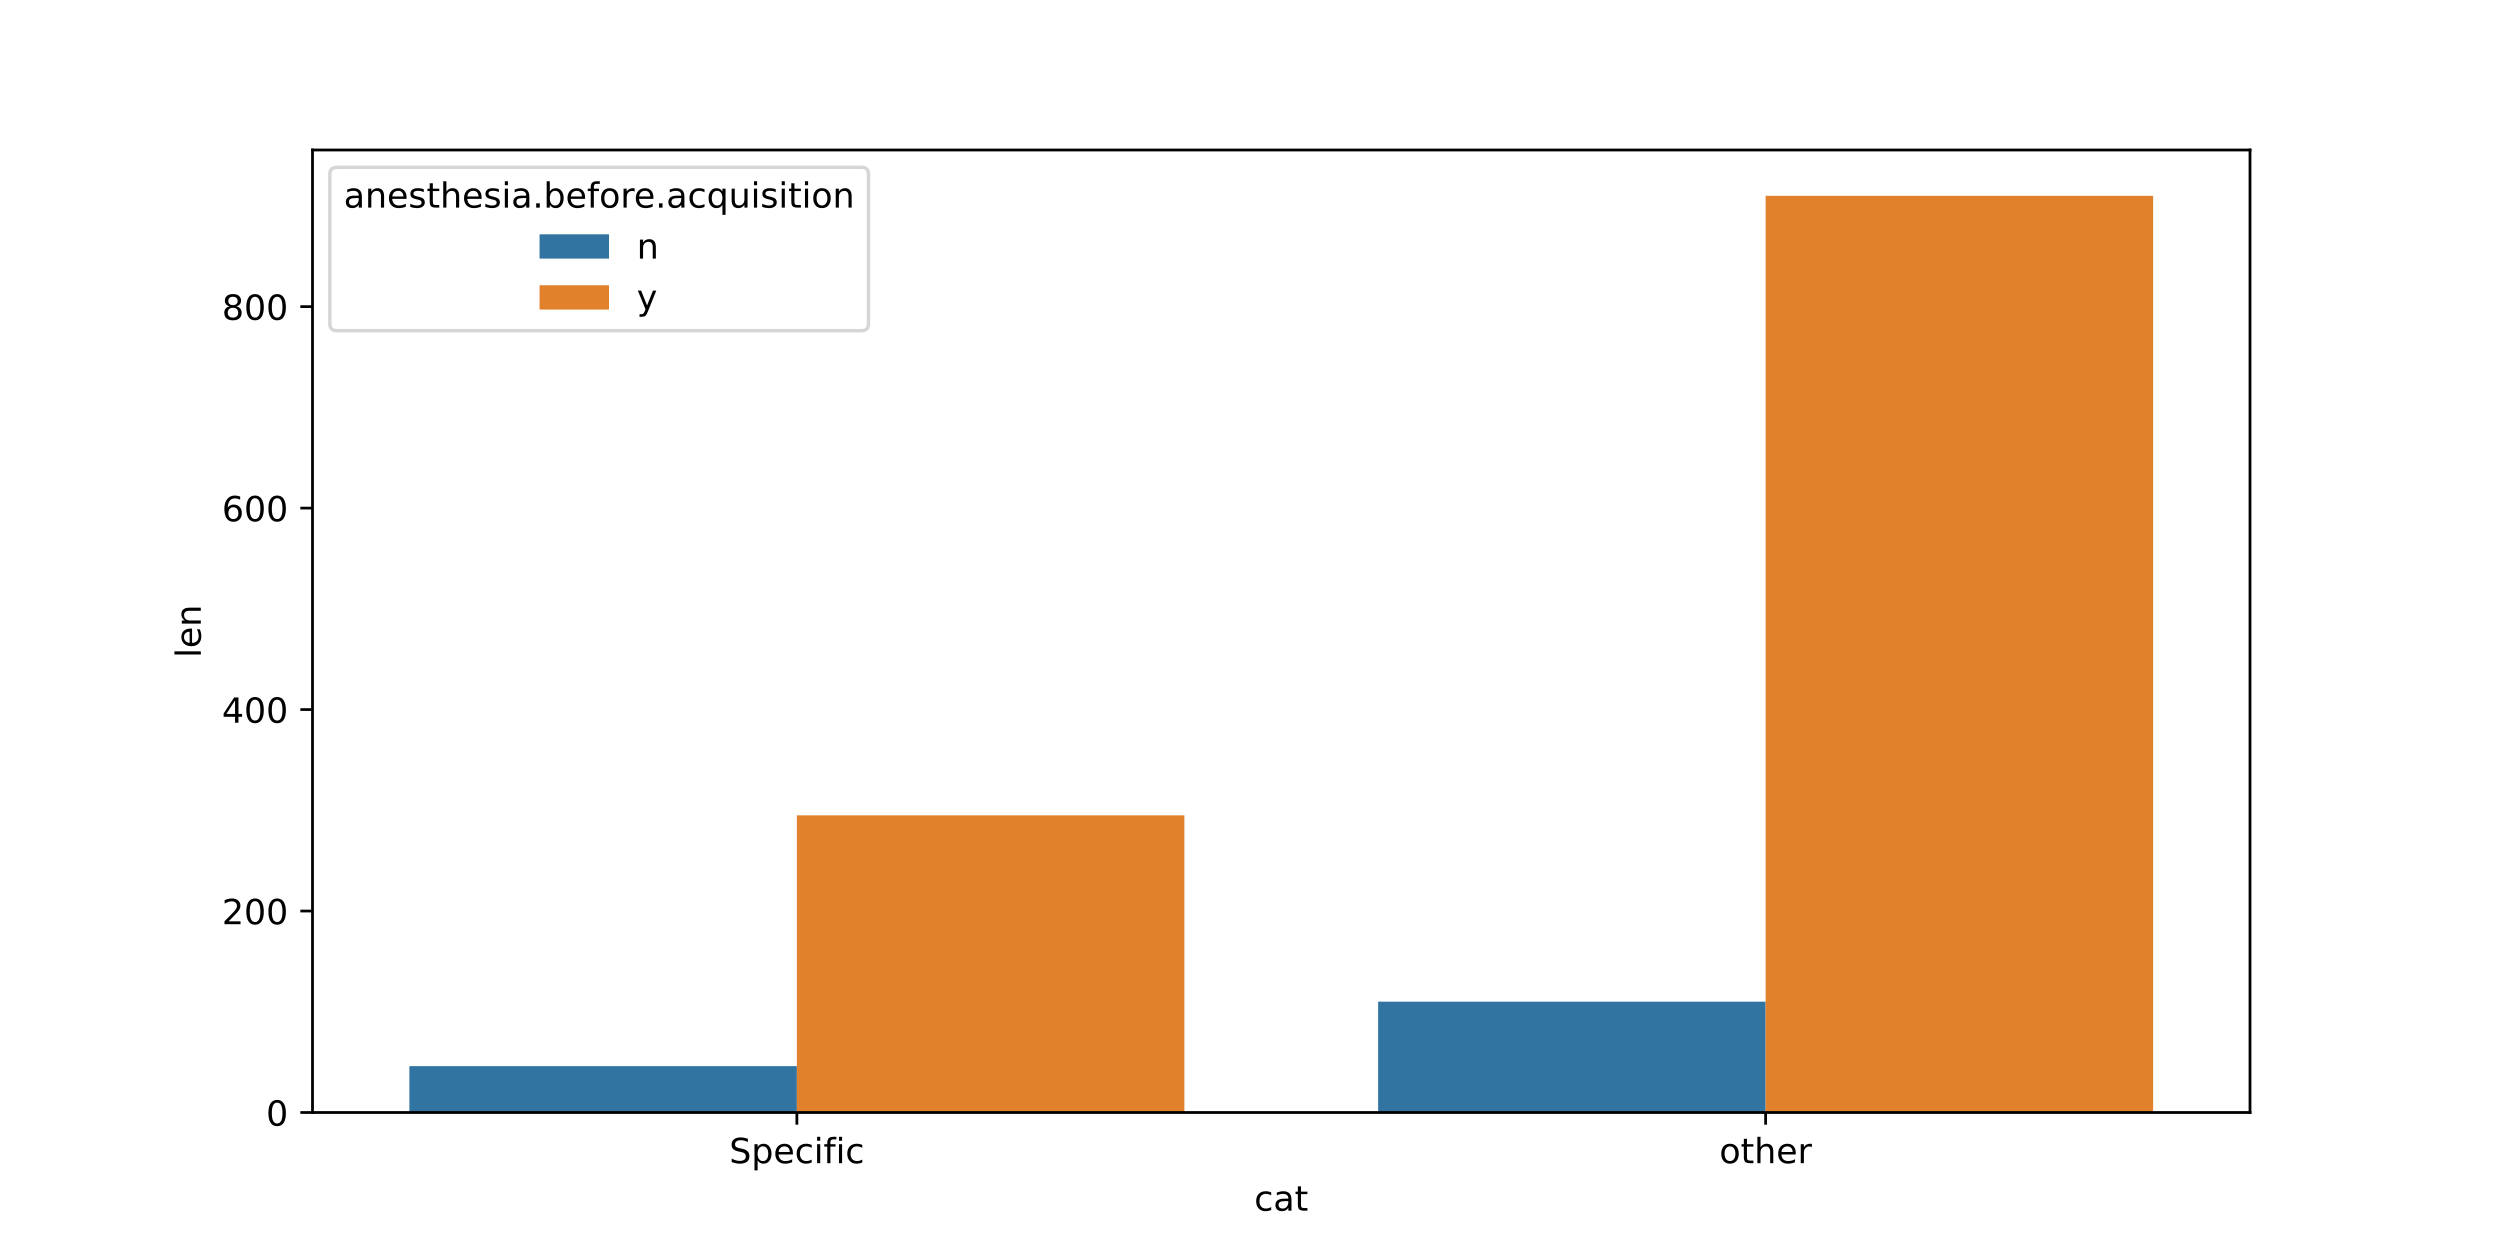
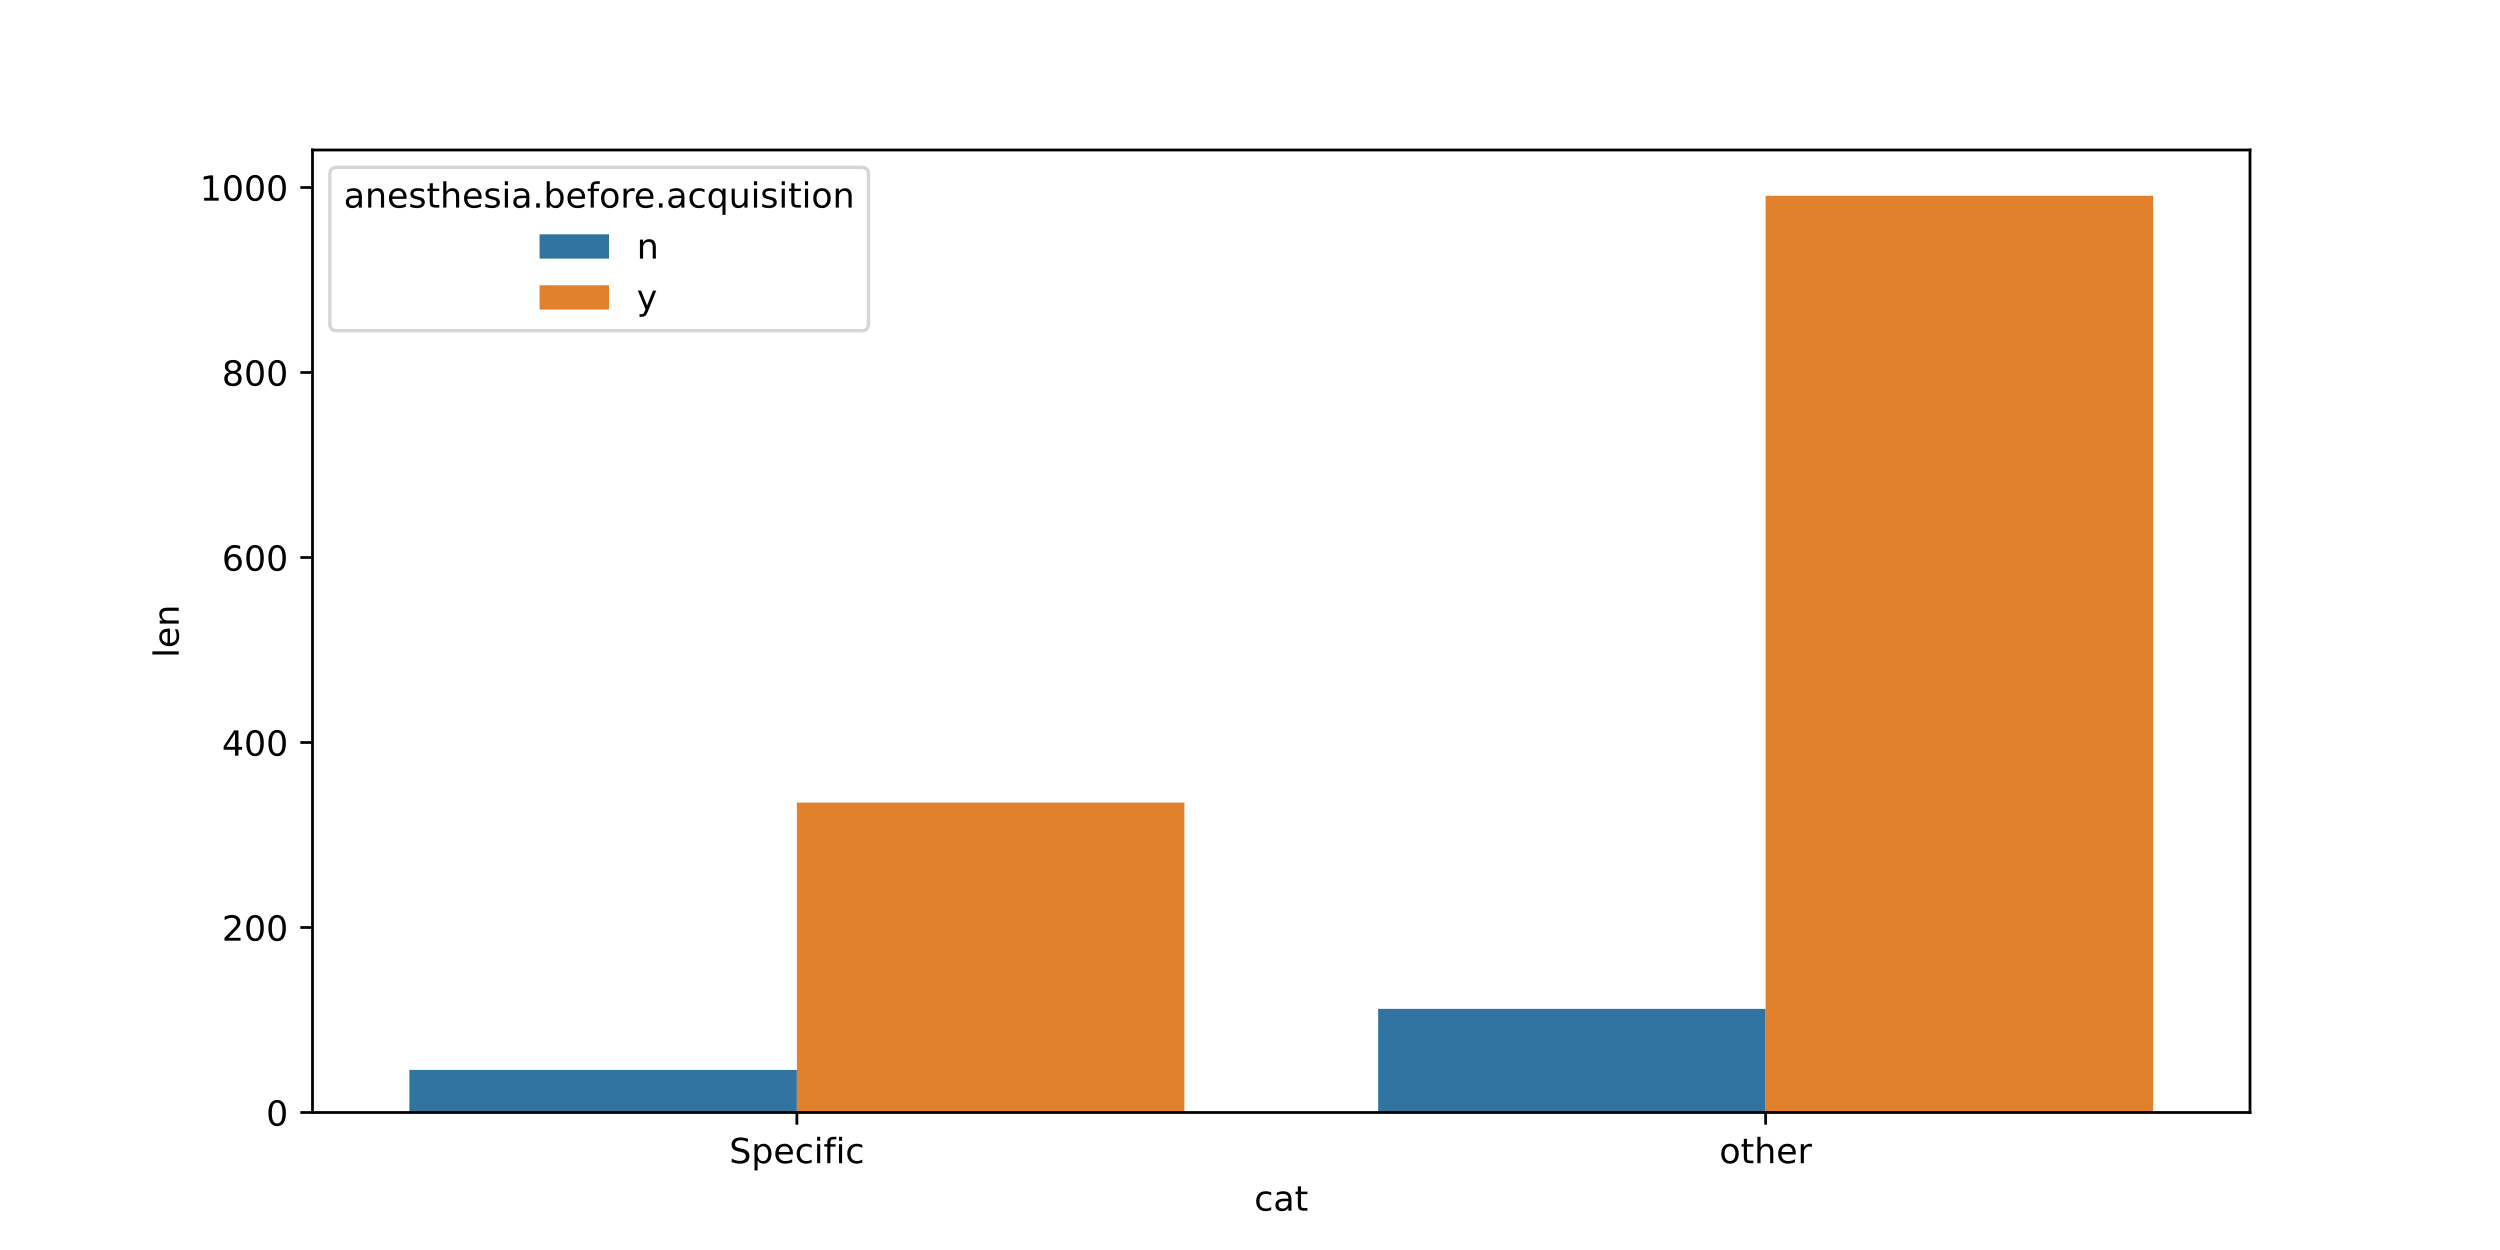
<svg xmlns="http://www.w3.org/2000/svg" xmlns:xlink="http://www.w3.org/1999/xlink" width="720pt" height="360pt" viewBox="0 0 720 360" version="1.1">
  <defs>
    <style type="text/css">*{stroke-linejoin: round; stroke-linecap: butt}</style>
  </defs>
  <g id="figure_1">
    <g id="patch_1">
      <path d="M 0 360  L 720 360  L 720 0  L 0 0  z " style="fill: #ffffff" />
    </g>
    <g id="axes_1">
      <g id="patch_2">
        <path d="M 90 320.4  L 648 320.4  L 648 43.2  L 90 43.2  z " style="fill: #ffffff" />
      </g>
      <g id="patch_3">
-         <path d="M 117.9 320.4  L 229.5 320.4  L 229.5 307.055  L 117.9 307.055  z " clip-path="url(#p322886858d)" style="fill: #3274a1" />
+         <path d="M 117.9 320.4  L 229.5 320.4  L 229.5 308.146  L 117.9 308.146  z " clip-path="url(#pa19241ebfc)" style="fill: #3274a1" />
      </g>
      <g id="patch_4">
-         <path d="M 396.9 320.4  L 508.5 320.4  L 508.5 288.488  L 396.9 288.488  z " clip-path="url(#p322886858d)" style="fill: #3274a1" />
+         <path d="M 396.9 320.4  L 508.5 320.4  L 508.5 290.563  L 396.9 290.563  z " clip-path="url(#pa19241ebfc)" style="fill: #3274a1" />
      </g>
      <g id="patch_5">
-         <path d="M 229.5 320.4  L 341.1 320.4  L 341.1 234.818  L 229.5 234.818  z " clip-path="url(#p322886858d)" style="fill: #e1812c" />
+         <path d="M 229.5 320.4  L 341.1 320.4  L 341.1 231.157  L 229.5 231.157  z " clip-path="url(#pa19241ebfc)" style="fill: #e1812c" />
      </g>
      <g id="patch_6">
-         <path d="M 508.5 320.4  L 620.1 320.4  L 620.1 56.4  L 508.5 56.4  z " clip-path="url(#p322886858d)" style="fill: #e1812c" />
+         <path d="M 508.5 320.4  L 620.1 320.4  L 620.1 56.4  L 508.5 56.4  z " clip-path="url(#pa19241ebfc)" style="fill: #e1812c" />
      </g>
      <g id="patch_7">
-         <path d="M 229.5 320.4  L 229.5 320.4  L 229.5 320.4  L 229.5 320.4  z " clip-path="url(#p322886858d)" style="fill: #3274a1" />
+         <path d="M 229.5 320.4  L 229.5 320.4  L 229.5 320.4  L 229.5 320.4  z " clip-path="url(#pa19241ebfc)" style="fill: #3274a1" />
      </g>
      <g id="patch_8">
-         <path d="M 229.5 320.4  L 229.5 320.4  L 229.5 320.4  L 229.5 320.4  z " clip-path="url(#p322886858d)" style="fill: #e1812c" />
+         <path d="M 229.5 320.4  L 229.5 320.4  L 229.5 320.4  L 229.5 320.4  z " clip-path="url(#pa19241ebfc)" style="fill: #e1812c" />
      </g>
      <g id="matplotlib.axis_1">
        <g id="xtick_1">
          <g id="line2d_1">
            <defs>
-               <path id="mf05d2d6ac8" d="M 0 0  L 0 3.5  " style="stroke: #000000; stroke-width: 0.8" />
-             </defs>
-             <g>
-               <use xlink:href="#mf05d2d6ac8" x="229.5" y="320.4" style="stroke: #000000; stroke-width: 0.8" />
+               <path id="ma6a8fc4b24" d="M 0 0  L 0 3.5  " style="stroke: #000000; stroke-width: 0.8" />
+             </defs>
+             <g>
+               <use xlink:href="#ma6a8fc4b24" x="229.5" y="320.4" style="stroke: #000000; stroke-width: 0.8" />
            </g>
          </g>
          <g id="text_1">
            <g transform="translate(210.0383 334.9984) scale(0.1 -0.1)">
              <defs>
                <path id="DejaVuSans-53" d="M 3425 4513  L 3425 3897  Q 3066 4069 2747 4153  Q 2428 4238 2131 4238  Q 1616 4238 1336 4038  Q 1056 3838 1056 3469  Q 1056 3159 1242 3001  Q 1428 2844 1947 2747  L 2328 2669  Q 3034 2534 3370 2195  Q 3706 1856 3706 1288  Q 3706 609 3251 259  Q 2797 -91 1919 -91  Q 1588 -91 1214 -16  Q 841 59 441 206  L 441 856  Q 825 641 1194 531  Q 1563 422 1919 422  Q 2459 422 2753 634  Q 3047 847 3047 1241  Q 3047 1584 2836 1778  Q 2625 1972 2144 2069  L 1759 2144  Q 1053 2284 737 2584  Q 422 2884 422 3419  Q 422 4038 858 4394  Q 1294 4750 2059 4750  Q 2388 4750 2728 4690  Q 3069 4631 3425 4513  z " transform="scale(0.015625)" />
                <path id="DejaVuSans-70" d="M 1159 525  L 1159 -1331  L 581 -1331  L 581 3500  L 1159 3500  L 1159 2969  Q 1341 3281 1617 3432  Q 1894 3584 2278 3584  Q 2916 3584 3314 3078  Q 3713 2572 3713 1747  Q 3713 922 3314 415  Q 2916 -91 2278 -91  Q 1894 -91 1617 61  Q 1341 213 1159 525  z M 3116 1747  Q 3116 2381 2855 2742  Q 2594 3103 2138 3103  Q 1681 3103 1420 2742  Q 1159 2381 1159 1747  Q 1159 1113 1420 752  Q 1681 391 2138 391  Q 2594 391 2855 752  Q 3116 1113 3116 1747  z " transform="scale(0.015625)" />
                <path id="DejaVuSans-65" d="M 3597 1894  L 3597 1613  L 953 1613  Q 991 1019 1311 708  Q 1631 397 2203 397  Q 2534 397 2845 478  Q 3156 559 3463 722  L 3463 178  Q 3153 47 2828 -22  Q 2503 -91 2169 -91  Q 1331 -91 842 396  Q 353 884 353 1716  Q 353 2575 817 3079  Q 1281 3584 2069 3584  Q 2775 3584 3186 3129  Q 3597 2675 3597 1894  z M 3022 2063  Q 3016 2534 2758 2815  Q 2500 3097 2075 3097  Q 1594 3097 1305 2825  Q 1016 2553 972 2059  L 3022 2063  z " transform="scale(0.015625)" />
                <path id="DejaVuSans-63" d="M 3122 3366  L 3122 2828  Q 2878 2963 2633 3030  Q 2388 3097 2138 3097  Q 1578 3097 1268 2742  Q 959 2388 959 1747  Q 959 1106 1268 751  Q 1578 397 2138 397  Q 2388 397 2633 464  Q 2878 531 3122 666  L 3122 134  Q 2881 22 2623 -34  Q 2366 -91 2075 -91  Q 1284 -91 818 406  Q 353 903 353 1747  Q 353 2603 823 3093  Q 1294 3584 2113 3584  Q 2378 3584 2631 3529  Q 2884 3475 3122 3366  z " transform="scale(0.015625)" />
                <path id="DejaVuSans-69" d="M 603 3500  L 1178 3500  L 1178 0  L 603 0  L 603 3500  z M 603 4863  L 1178 4863  L 1178 4134  L 603 4134  L 603 4863  z " transform="scale(0.015625)" />
                <path id="DejaVuSans-66" d="M 2375 4863  L 2375 4384  L 1825 4384  Q 1516 4384 1395 4259  Q 1275 4134 1275 3809  L 1275 3500  L 2222 3500  L 2222 3053  L 1275 3053  L 1275 0  L 697 0  L 697 3053  L 147 3053  L 147 3500  L 697 3500  L 697 3744  Q 697 4328 969 4595  Q 1241 4863 1831 4863  L 2375 4863  z " transform="scale(0.015625)" />
              </defs>
              <use xlink:href="#DejaVuSans-53" />
              <use xlink:href="#DejaVuSans-70" transform="translate(63.47656 0)" />
              <use xlink:href="#DejaVuSans-65" transform="translate(126.9531 0)" />
              <use xlink:href="#DejaVuSans-63" transform="translate(188.4766 0)" />
              <use xlink:href="#DejaVuSans-69" transform="translate(243.457 0)" />
              <use xlink:href="#DejaVuSans-66" transform="translate(271.2402 0)" />
              <use xlink:href="#DejaVuSans-69" transform="translate(306.4453 0)" />
              <use xlink:href="#DejaVuSans-63" transform="translate(334.2285 0)" />
            </g>
          </g>
        </g>
        <g id="xtick_2">
          <g id="line2d_2">
            <g>
-               <use xlink:href="#mf05d2d6ac8" x="508.5" y="320.4" style="stroke: #000000; stroke-width: 0.8" />
+               <use xlink:href="#ma6a8fc4b24" x="508.5" y="320.4" style="stroke: #000000; stroke-width: 0.8" />
            </g>
          </g>
          <g id="text_2">
            <g transform="translate(495.1797 334.9984) scale(0.1 -0.1)">
              <defs>
                <path id="DejaVuSans-6f" d="M 1959 3097  Q 1497 3097 1228 2736  Q 959 2375 959 1747  Q 959 1119 1226 758  Q 1494 397 1959 397  Q 2419 397 2687 759  Q 2956 1122 2956 1747  Q 2956 2369 2687 2733  Q 2419 3097 1959 3097  z M 1959 3584  Q 2709 3584 3137 3096  Q 3566 2609 3566 1747  Q 3566 888 3137 398  Q 2709 -91 1959 -91  Q 1206 -91 779 398  Q 353 888 353 1747  Q 353 2609 779 3096  Q 1206 3584 1959 3584  z " transform="scale(0.015625)" />
                <path id="DejaVuSans-74" d="M 1172 4494  L 1172 3500  L 2356 3500  L 2356 3053  L 1172 3053  L 1172 1153  Q 1172 725 1289 603  Q 1406 481 1766 481  L 2356 481  L 2356 0  L 1766 0  Q 1100 0 847 248  Q 594 497 594 1153  L 594 3053  L 172 3053  L 172 3500  L 594 3500  L 594 4494  L 1172 4494  z " transform="scale(0.015625)" />
                <path id="DejaVuSans-68" d="M 3513 2113  L 3513 0  L 2938 0  L 2938 2094  Q 2938 2591 2744 2837  Q 2550 3084 2163 3084  Q 1697 3084 1428 2787  Q 1159 2491 1159 1978  L 1159 0  L 581 0  L 581 4863  L 1159 4863  L 1159 2956  Q 1366 3272 1645 3428  Q 1925 3584 2291 3584  Q 2894 3584 3203 3211  Q 3513 2838 3513 2113  z " transform="scale(0.015625)" />
                <path id="DejaVuSans-72" d="M 2631 2963  Q 2534 3019 2420 3045  Q 2306 3072 2169 3072  Q 1681 3072 1420 2755  Q 1159 2438 1159 1844  L 1159 0  L 581 0  L 581 3500  L 1159 3500  L 1159 2956  Q 1341 3275 1631 3429  Q 1922 3584 2338 3584  Q 2397 3584 2469 3576  Q 2541 3569 2628 3553  L 2631 2963  z " transform="scale(0.015625)" />
              </defs>
              <use xlink:href="#DejaVuSans-6f" />
              <use xlink:href="#DejaVuSans-74" transform="translate(61.18164 0)" />
              <use xlink:href="#DejaVuSans-68" transform="translate(100.3906 0)" />
              <use xlink:href="#DejaVuSans-65" transform="translate(163.7695 0)" />
              <use xlink:href="#DejaVuSans-72" transform="translate(225.293 0)" />
            </g>
          </g>
        </g>
        <g id="text_3">
          <g transform="translate(361.2266 348.6766) scale(0.1 -0.1)">
            <defs>
              <path id="DejaVuSans-61" d="M 2194 1759  Q 1497 1759 1228 1600  Q 959 1441 959 1056  Q 959 750 1161 570  Q 1363 391 1709 391  Q 2188 391 2477 730  Q 2766 1069 2766 1631  L 2766 1759  L 2194 1759  z M 3341 1997  L 3341 0  L 2766 0  L 2766 531  Q 2569 213 2275 61  Q 1981 -91 1556 -91  Q 1019 -91 701 211  Q 384 513 384 1019  Q 384 1609 779 1909  Q 1175 2209 1959 2209  L 2766 2209  L 2766 2266  Q 2766 2663 2505 2880  Q 2244 3097 1772 3097  Q 1472 3097 1187 3025  Q 903 2953 641 2809  L 641 3341  Q 956 3463 1253 3523  Q 1550 3584 1831 3584  Q 2591 3584 2966 3190  Q 3341 2797 3341 1997  z " transform="scale(0.015625)" />
            </defs>
            <use xlink:href="#DejaVuSans-63" />
            <use xlink:href="#DejaVuSans-61" transform="translate(54.98047 0)" />
            <use xlink:href="#DejaVuSans-74" transform="translate(116.2598 0)" />
          </g>
        </g>
      </g>
      <g id="matplotlib.axis_2">
        <g id="ytick_1">
          <g id="line2d_3">
            <defs>
-               <path id="mbf6e296e36" d="M 0 0  L -3.5 0  " style="stroke: #000000; stroke-width: 0.8" />
-             </defs>
-             <g>
-               <use xlink:href="#mbf6e296e36" x="90" y="320.4" style="stroke: #000000; stroke-width: 0.8" />
+               <path id="m1221593439" d="M 0 0  L -3.5 0  " style="stroke: #000000; stroke-width: 0.8" />
+             </defs>
+             <g>
+               <use xlink:href="#m1221593439" x="90" y="320.4" style="stroke: #000000; stroke-width: 0.8" />
            </g>
          </g>
          <g id="text_4">
            <g transform="translate(76.6375 324.1992) scale(0.1 -0.1)">
              <defs>
                <path id="DejaVuSans-30" d="M 2034 4250  Q 1547 4250 1301 3770  Q 1056 3291 1056 2328  Q 1056 1369 1301 889  Q 1547 409 2034 409  Q 2525 409 2770 889  Q 3016 1369 3016 2328  Q 3016 3291 2770 3770  Q 2525 4250 2034 4250  z M 2034 4750  Q 2819 4750 3233 4129  Q 3647 3509 3647 2328  Q 3647 1150 3233 529  Q 2819 -91 2034 -91  Q 1250 -91 836 529  Q 422 1150 422 2328  Q 422 3509 836 4129  Q 1250 4750 2034 4750  z " transform="scale(0.015625)" />
              </defs>
              <use xlink:href="#DejaVuSans-30" />
            </g>
          </g>
        </g>
        <g id="ytick_2">
          <g id="line2d_4">
            <g>
-               <use xlink:href="#mbf6e296e36" x="90" y="262.378" style="stroke: #000000; stroke-width: 0.8" />
+               <use xlink:href="#m1221593439" x="90" y="267.12" style="stroke: #000000; stroke-width: 0.8" />
            </g>
          </g>
          <g id="text_5">
-             <g transform="translate(63.9125 266.1772) scale(0.1 -0.1)">
+             <g transform="translate(63.9125 270.9197) scale(0.1 -0.1)">
              <defs>
                <path id="DejaVuSans-32" d="M 1228 531  L 3431 531  L 3431 0  L 469 0  L 469 531  Q 828 903 1448 1529  Q 2069 2156 2228 2338  Q 2531 2678 2651 2914  Q 2772 3150 2772 3378  Q 2772 3750 2511 3984  Q 2250 4219 1831 4219  Q 1534 4219 1204 4116  Q 875 4013 500 3803  L 500 4441  Q 881 4594 1212 4672  Q 1544 4750 1819 4750  Q 2544 4750 2975 4387  Q 3406 4025 3406 3419  Q 3406 3131 3298 2873  Q 3191 2616 2906 2266  Q 2828 2175 2409 1742  Q 1991 1309 1228 531  z " transform="scale(0.015625)" />
              </defs>
              <use xlink:href="#DejaVuSans-32" />
              <use xlink:href="#DejaVuSans-30" transform="translate(63.62305 0)" />
              <use xlink:href="#DejaVuSans-30" transform="translate(127.2461 0)" />
            </g>
          </g>
        </g>
        <g id="ytick_3">
          <g id="line2d_5">
            <g>
-               <use xlink:href="#mbf6e296e36" x="90" y="204.356" style="stroke: #000000; stroke-width: 0.8" />
+               <use xlink:href="#m1221593439" x="90" y="213.841" style="stroke: #000000; stroke-width: 0.8" />
            </g>
          </g>
          <g id="text_6">
-             <g transform="translate(63.9125 208.1553) scale(0.1 -0.1)">
+             <g transform="translate(63.9125 217.6402) scale(0.1 -0.1)">
              <defs>
                <path id="DejaVuSans-34" d="M 2419 4116  L 825 1625  L 2419 1625  L 2419 4116  z M 2253 4666  L 3047 4666  L 3047 1625  L 3713 1625  L 3713 1100  L 3047 1100  L 3047 0  L 2419 0  L 2419 1100  L 313 1100  L 313 1709  L 2253 4666  z " transform="scale(0.015625)" />
              </defs>
              <use xlink:href="#DejaVuSans-34" />
              <use xlink:href="#DejaVuSans-30" transform="translate(63.62305 0)" />
              <use xlink:href="#DejaVuSans-30" transform="translate(127.2461 0)" />
            </g>
          </g>
        </g>
        <g id="ytick_4">
          <g id="line2d_6">
            <g>
-               <use xlink:href="#mbf6e296e36" x="90" y="146.334" style="stroke: #000000; stroke-width: 0.8" />
+               <use xlink:href="#m1221593439" x="90" y="160.561" style="stroke: #000000; stroke-width: 0.8" />
            </g>
          </g>
          <g id="text_7">
-             <g transform="translate(63.9125 150.1333) scale(0.1 -0.1)">
+             <g transform="translate(63.9125 164.3607) scale(0.1 -0.1)">
              <defs>
                <path id="DejaVuSans-36" d="M 2113 2584  Q 1688 2584 1439 2293  Q 1191 2003 1191 1497  Q 1191 994 1439 701  Q 1688 409 2113 409  Q 2538 409 2786 701  Q 3034 994 3034 1497  Q 3034 2003 2786 2293  Q 2538 2584 2113 2584  z M 3366 4563  L 3366 3988  Q 3128 4100 2886 4159  Q 2644 4219 2406 4219  Q 1781 4219 1451 3797  Q 1122 3375 1075 2522  Q 1259 2794 1537 2939  Q 1816 3084 2150 3084  Q 2853 3084 3261 2657  Q 3669 2231 3669 1497  Q 3669 778 3244 343  Q 2819 -91 2113 -91  Q 1303 -91 875 529  Q 447 1150 447 2328  Q 447 3434 972 4092  Q 1497 4750 2381 4750  Q 2619 4750 2861 4703  Q 3103 4656 3366 4563  z " transform="scale(0.015625)" />
              </defs>
              <use xlink:href="#DejaVuSans-36" />
              <use xlink:href="#DejaVuSans-30" transform="translate(63.62305 0)" />
              <use xlink:href="#DejaVuSans-30" transform="translate(127.2461 0)" />
            </g>
          </g>
        </g>
        <g id="ytick_5">
          <g id="line2d_7">
            <g>
-               <use xlink:href="#mbf6e296e36" x="90" y="88.312" style="stroke: #000000; stroke-width: 0.8" />
+               <use xlink:href="#m1221593439" x="90" y="107.282" style="stroke: #000000; stroke-width: 0.8" />
            </g>
          </g>
          <g id="text_8">
-             <g transform="translate(63.9125 92.11131) scale(0.1 -0.1)">
+             <g transform="translate(63.9125 111.0812) scale(0.1 -0.1)">
              <defs>
                <path id="DejaVuSans-38" d="M 2034 2216  Q 1584 2216 1326 1975  Q 1069 1734 1069 1313  Q 1069 891 1326 650  Q 1584 409 2034 409  Q 2484 409 2743 651  Q 3003 894 3003 1313  Q 3003 1734 2745 1975  Q 2488 2216 2034 2216  z M 1403 2484  Q 997 2584 770 2862  Q 544 3141 544 3541  Q 544 4100 942 4425  Q 1341 4750 2034 4750  Q 2731 4750 3128 4425  Q 3525 4100 3525 3541  Q 3525 3141 3298 2862  Q 3072 2584 2669 2484  Q 3125 2378 3379 2068  Q 3634 1759 3634 1313  Q 3634 634 3220 271  Q 2806 -91 2034 -91  Q 1263 -91 848 271  Q 434 634 434 1313  Q 434 1759 690 2068  Q 947 2378 1403 2484  z M 1172 3481  Q 1172 3119 1398 2916  Q 1625 2713 2034 2713  Q 2441 2713 2670 2916  Q 2900 3119 2900 3481  Q 2900 3844 2670 4047  Q 2441 4250 2034 4250  Q 1625 4250 1398 4047  Q 1172 3844 1172 3481  z " transform="scale(0.015625)" />
              </defs>
              <use xlink:href="#DejaVuSans-38" />
              <use xlink:href="#DejaVuSans-30" transform="translate(63.62305 0)" />
              <use xlink:href="#DejaVuSans-30" transform="translate(127.2461 0)" />
            </g>
          </g>
        </g>
-         <g id="text_9">
-           <g transform="translate(57.83281 189.4344) rotate(-90) scale(0.1 -0.1)">
+         <g id="ytick_6">
+           <g id="line2d_8">
+             <g>
+               <use xlink:href="#m1221593439" x="90" y="54.002" style="stroke: #000000; stroke-width: 0.8" />
+             </g>
+           </g>
+           <g id="text_9">
+             <g transform="translate(57.55 57.80164) scale(0.1 -0.1)">
+               <defs>
+                 <path id="DejaVuSans-31" d="M 794 531  L 1825 531  L 1825 4091  L 703 3866  L 703 4441  L 1819 4666  L 2450 4666  L 2450 531  L 3481 531  L 3481 0  L 794 0  L 794 531  z " transform="scale(0.015625)" />
+               </defs>
+               <use xlink:href="#DejaVuSans-31" />
+               <use xlink:href="#DejaVuSans-30" transform="translate(63.62305 0)" />
+               <use xlink:href="#DejaVuSans-30" transform="translate(127.2461 0)" />
+               <use xlink:href="#DejaVuSans-30" transform="translate(190.8691 0)" />
+             </g>
+           </g>
+         </g>
+         <g id="text_10">
+           <g transform="translate(51.47031 189.4344) rotate(-90) scale(0.1 -0.1)">
            <defs>
              <path id="DejaVuSans-6c" d="M 603 4863  L 1178 4863  L 1178 0  L 603 0  L 603 4863  z " transform="scale(0.015625)" />
              <path id="DejaVuSans-6e" d="M 3513 2113  L 3513 0  L 2938 0  L 2938 2094  Q 2938 2591 2744 2837  Q 2550 3084 2163 3084  Q 1697 3084 1428 2787  Q 1159 2491 1159 1978  L 1159 0  L 581 0  L 581 3500  L 1159 3500  L 1159 2956  Q 1366 3272 1645 3428  Q 1925 3584 2291 3584  Q 2894 3584 3203 3211  Q 3513 2838 3513 2113  z " transform="scale(0.015625)" />
            </defs>
            <use xlink:href="#DejaVuSans-6c" />
            <use xlink:href="#DejaVuSans-65" transform="translate(27.7832 0)" />
            <use xlink:href="#DejaVuSans-6e" transform="translate(89.30664 0)" />
          </g>
        </g>
      </g>
-       <g id="line2d_8">
-         <path clip-path="url(#p322886858d)" style="fill: none; stroke: #424242; stroke-width: 2.25; stroke-linecap: square" />
-       </g>
      <g id="line2d_9">
-         <path clip-path="url(#p322886858d)" style="fill: none; stroke: #424242; stroke-width: 2.25; stroke-linecap: square" />
+         <path clip-path="url(#pa19241ebfc)" style="fill: none; stroke: #424242; stroke-width: 2.25; stroke-linecap: square" />
      </g>
      <g id="line2d_10">
-         <path clip-path="url(#p322886858d)" style="fill: none; stroke: #424242; stroke-width: 2.25; stroke-linecap: square" />
+         <path clip-path="url(#pa19241ebfc)" style="fill: none; stroke: #424242; stroke-width: 2.25; stroke-linecap: square" />
      </g>
      <g id="line2d_11">
-         <path clip-path="url(#p322886858d)" style="fill: none; stroke: #424242; stroke-width: 2.25; stroke-linecap: square" />
+         <path clip-path="url(#pa19241ebfc)" style="fill: none; stroke: #424242; stroke-width: 2.25; stroke-linecap: square" />
+       </g>
+       <g id="line2d_12">
+         <path clip-path="url(#pa19241ebfc)" style="fill: none; stroke: #424242; stroke-width: 2.25; stroke-linecap: square" />
      </g>
      <g id="patch_9">
        <path d="M 90 320.4  L 90 43.2  " style="fill: none; stroke: #000000; stroke-width: 0.8; stroke-linejoin: miter; stroke-linecap: square" />
      </g>
      <g id="patch_10">
        <path d="M 648 320.4  L 648 43.2  " style="fill: none; stroke: #000000; stroke-width: 0.8; stroke-linejoin: miter; stroke-linecap: square" />
      </g>
      <g id="patch_11">
        <path d="M 90 320.4  L 648 320.4  " style="fill: none; stroke: #000000; stroke-width: 0.8; stroke-linejoin: miter; stroke-linecap: square" />
      </g>
      <g id="patch_12">
        <path d="M 90 43.2  L 648 43.2  " style="fill: none; stroke: #000000; stroke-width: 0.8; stroke-linejoin: miter; stroke-linecap: square" />
      </g>
      <g id="legend_1">
        <g id="patch_13">
          <path d="M 97 95.234  L 248.123 95.234  Q 250.123 95.234 250.123 93.234  L 250.123 50.2  Q 250.123 48.2 248.123 48.2  L 97 48.2  Q 95 48.2 95 50.2  L 95 93.234  Q 95 95.234 97 95.234  z " style="fill: #ffffff; opacity: 0.8; stroke: #cccccc; stroke-linejoin: miter" />
        </g>
-         <g id="text_10">
+         <g id="text_11">
          <g transform="translate(99 59.79844) scale(0.1 -0.1)">
            <defs>
              <path id="DejaVuSans-73" d="M 2834 3397  L 2834 2853  Q 2591 2978 2328 3040  Q 2066 3103 1784 3103  Q 1356 3103 1142 2972  Q 928 2841 928 2578  Q 928 2378 1081 2264  Q 1234 2150 1697 2047  L 1894 2003  Q 2506 1872 2764 1633  Q 3022 1394 3022 966  Q 3022 478 2636 193  Q 2250 -91 1575 -91  Q 1294 -91 989 -36  Q 684 19 347 128  L 347 722  Q 666 556 975 473  Q 1284 391 1588 391  Q 1994 391 2212 530  Q 2431 669 2431 922  Q 2431 1156 2273 1281  Q 2116 1406 1581 1522  L 1381 1569  Q 847 1681 609 1914  Q 372 2147 372 2553  Q 372 3047 722 3315  Q 1072 3584 1716 3584  Q 2034 3584 2315 3537  Q 2597 3491 2834 3397  z " transform="scale(0.015625)" />
              <path id="DejaVuSans-2e" d="M 684 794  L 1344 794  L 1344 0  L 684 0  L 684 794  z " transform="scale(0.015625)" />
              <path id="DejaVuSans-62" d="M 3116 1747  Q 3116 2381 2855 2742  Q 2594 3103 2138 3103  Q 1681 3103 1420 2742  Q 1159 2381 1159 1747  Q 1159 1113 1420 752  Q 1681 391 2138 391  Q 2594 391 2855 752  Q 3116 1113 3116 1747  z M 1159 2969  Q 1341 3281 1617 3432  Q 1894 3584 2278 3584  Q 2916 3584 3314 3078  Q 3713 2572 3713 1747  Q 3713 922 3314 415  Q 2916 -91 2278 -91  Q 1894 -91 1617 61  Q 1341 213 1159 525  L 1159 0  L 581 0  L 581 4863  L 1159 4863  L 1159 2969  z " transform="scale(0.015625)" />
              <path id="DejaVuSans-71" d="M 947 1747  Q 947 1113 1208 752  Q 1469 391 1925 391  Q 2381 391 2643 752  Q 2906 1113 2906 1747  Q 2906 2381 2643 2742  Q 2381 3103 1925 3103  Q 1469 3103 1208 2742  Q 947 2381 947 1747  z M 2906 525  Q 2725 213 2448 61  Q 2172 -91 1784 -91  Q 1150 -91 751 415  Q 353 922 353 1747  Q 353 2572 751 3078  Q 1150 3584 1784 3584  Q 2172 3584 2448 3432  Q 2725 3281 2906 2969  L 2906 3500  L 3481 3500  L 3481 -1331  L 2906 -1331  L 2906 525  z " transform="scale(0.015625)" />
              <path id="DejaVuSans-75" d="M 544 1381  L 544 3500  L 1119 3500  L 1119 1403  Q 1119 906 1312 657  Q 1506 409 1894 409  Q 2359 409 2629 706  Q 2900 1003 2900 1516  L 2900 3500  L 3475 3500  L 3475 0  L 2900 0  L 2900 538  Q 2691 219 2414 64  Q 2138 -91 1772 -91  Q 1169 -91 856 284  Q 544 659 544 1381  z M 1991 3584  L 1991 3584  z " transform="scale(0.015625)" />
            </defs>
            <use xlink:href="#DejaVuSans-61" />
            <use xlink:href="#DejaVuSans-6e" transform="translate(61.2793 0)" />
            <use xlink:href="#DejaVuSans-65" transform="translate(124.6582 0)" />
            <use xlink:href="#DejaVuSans-73" transform="translate(186.1816 0)" />
            <use xlink:href="#DejaVuSans-74" transform="translate(238.2812 0)" />
            <use xlink:href="#DejaVuSans-68" transform="translate(277.4902 0)" />
            <use xlink:href="#DejaVuSans-65" transform="translate(340.8691 0)" />
            <use xlink:href="#DejaVuSans-73" transform="translate(402.3926 0)" />
            <use xlink:href="#DejaVuSans-69" transform="translate(454.4922 0)" />
            <use xlink:href="#DejaVuSans-61" transform="translate(482.2754 0)" />
            <use xlink:href="#DejaVuSans-2e" transform="translate(543.5547 0)" />
            <use xlink:href="#DejaVuSans-62" transform="translate(575.3418 0)" />
            <use xlink:href="#DejaVuSans-65" transform="translate(638.8184 0)" />
            <use xlink:href="#DejaVuSans-66" transform="translate(700.3418 0)" />
            <use xlink:href="#DejaVuSans-6f" transform="translate(735.5469 0)" />
            <use xlink:href="#DejaVuSans-72" transform="translate(796.7285 0)" />
            <use xlink:href="#DejaVuSans-65" transform="translate(835.5918 0)" />
            <use xlink:href="#DejaVuSans-2e" transform="translate(897.1152 0)" />
            <use xlink:href="#DejaVuSans-61" transform="translate(928.9023 0)" />
            <use xlink:href="#DejaVuSans-63" transform="translate(990.1816 0)" />
            <use xlink:href="#DejaVuSans-71" transform="translate(1045.162 0)" />
            <use xlink:href="#DejaVuSans-75" transform="translate(1108.639 0)" />
            <use xlink:href="#DejaVuSans-69" transform="translate(1172.018 0)" />
            <use xlink:href="#DejaVuSans-73" transform="translate(1199.801 0)" />
            <use xlink:href="#DejaVuSans-69" transform="translate(1251.9 0)" />
            <use xlink:href="#DejaVuSans-74" transform="translate(1279.684 0)" />
            <use xlink:href="#DejaVuSans-69" transform="translate(1318.893 0)" />
            <use xlink:href="#DejaVuSans-6f" transform="translate(1346.676 0)" />
            <use xlink:href="#DejaVuSans-6e" transform="translate(1407.857 0)" />
          </g>
        </g>
        <g id="patch_14">
          <path d="M 155.393 74.477  L 175.393 74.477  L 175.393 67.477  L 155.393 67.477  z " style="fill: #3274a1" />
        </g>
-         <g id="text_11">
+         <g id="text_12">
          <g transform="translate(183.393 74.47656) scale(0.1 -0.1)">
            <use xlink:href="#DejaVuSans-6e" />
          </g>
        </g>
        <g id="patch_15">
          <path d="M 155.393 89.155  L 175.393 89.155  L 175.393 82.155  L 155.393 82.155  z " style="fill: #e1812c" />
        </g>
-         <g id="text_12">
+         <g id="text_13">
          <g transform="translate(183.393 89.15469) scale(0.1 -0.1)">
            <defs>
              <path id="DejaVuSans-79" d="M 2059 -325  Q 1816 -950 1584 -1140  Q 1353 -1331 966 -1331  L 506 -1331  L 506 -850  L 844 -850  Q 1081 -850 1212 -737  Q 1344 -625 1503 -206  L 1606 56  L 191 3500  L 800 3500  L 1894 763  L 2988 3500  L 3597 3500  L 2059 -325  z " transform="scale(0.015625)" />
            </defs>
            <use xlink:href="#DejaVuSans-79" />
          </g>
        </g>
      </g>
    </g>
  </g>
  <defs>
-     <clipPath id="p322886858d">
+     <clipPath id="pa19241ebfc">
      <rect x="90" y="43.2" width="558" height="277.2" />
    </clipPath>
  </defs>
</svg>
